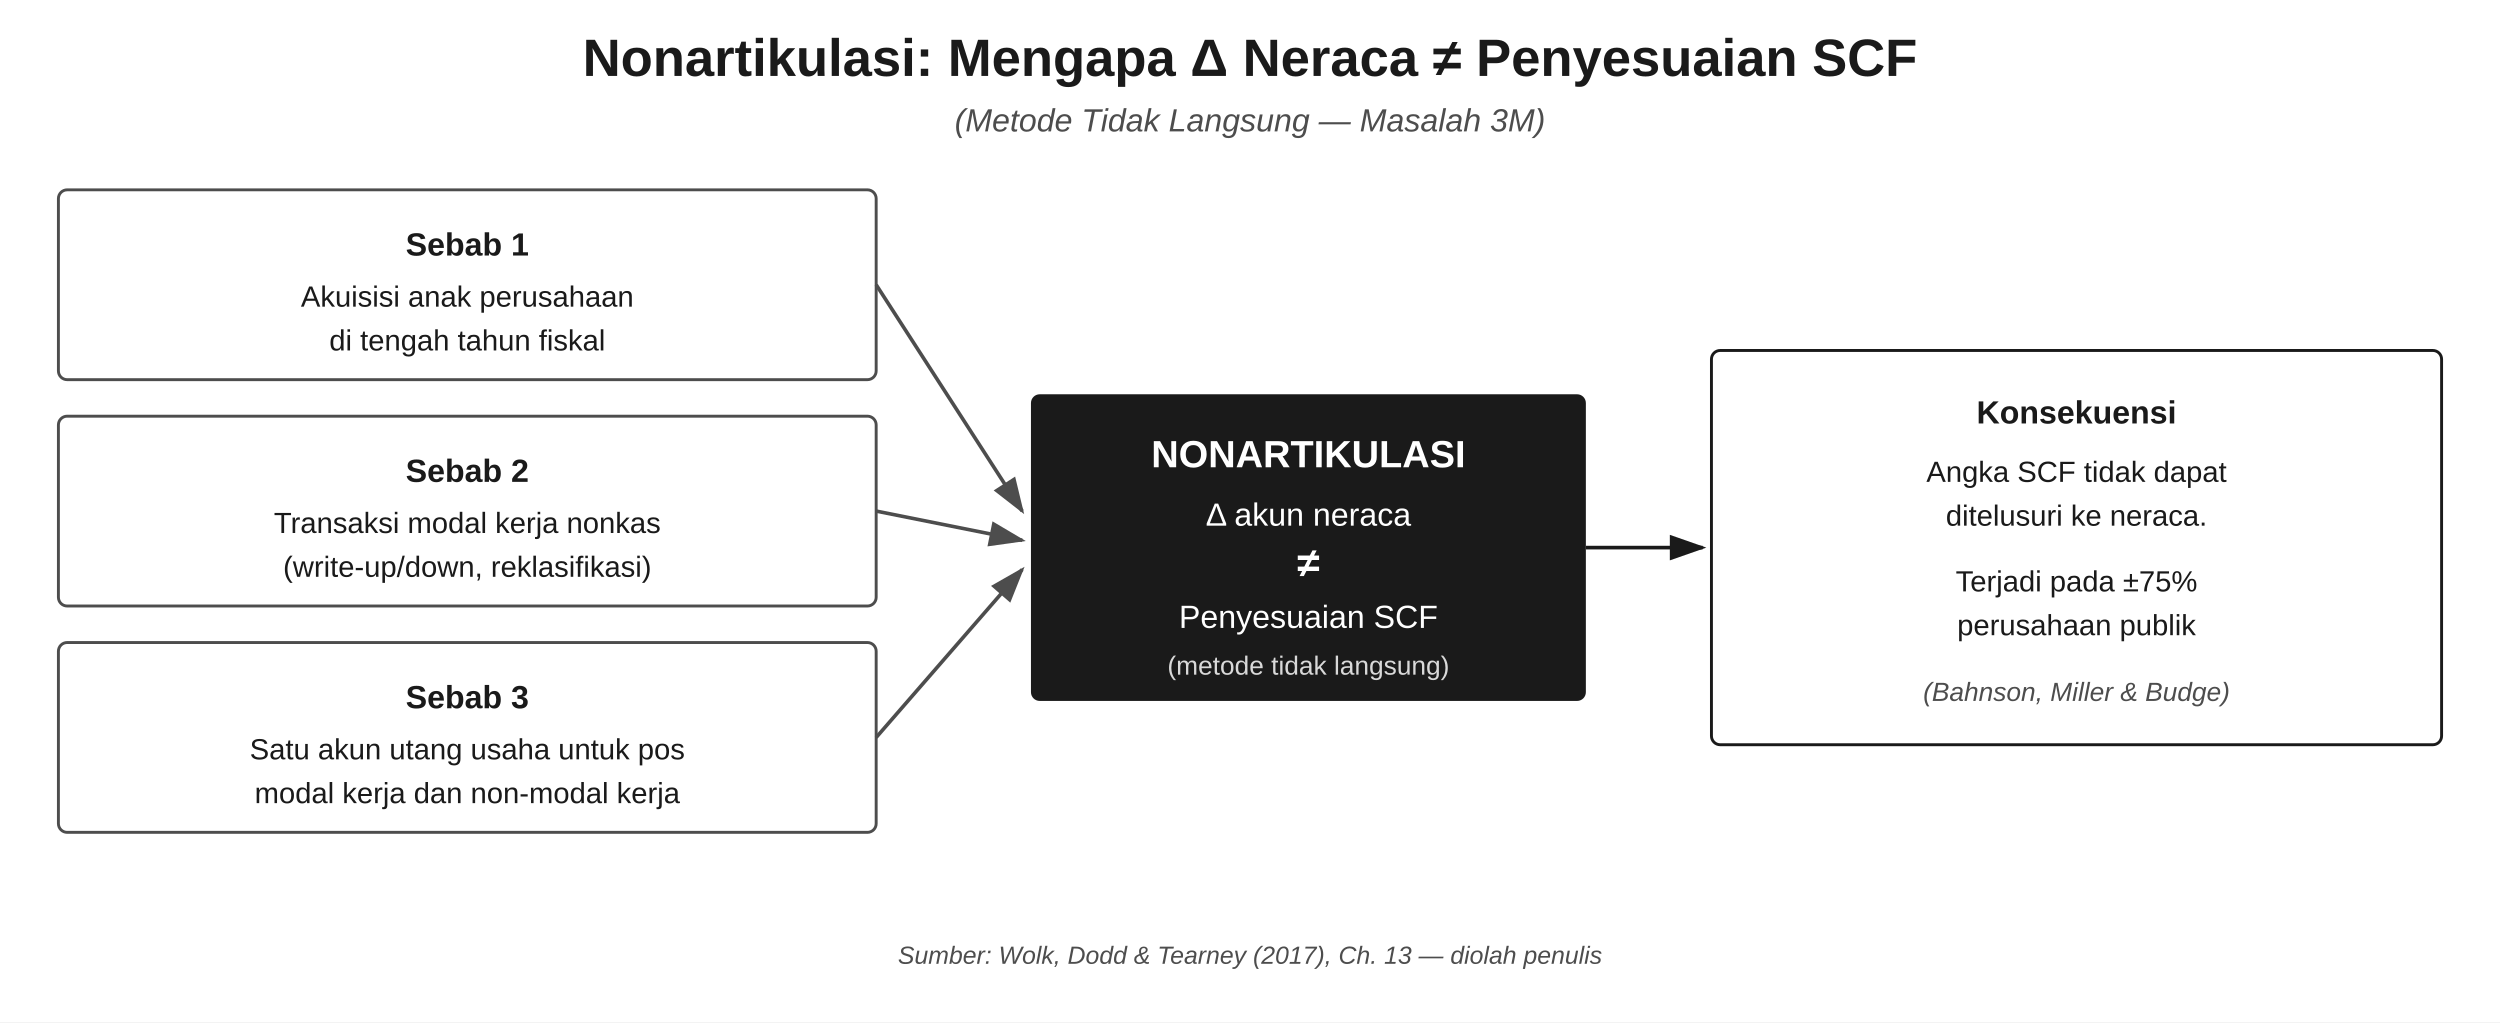
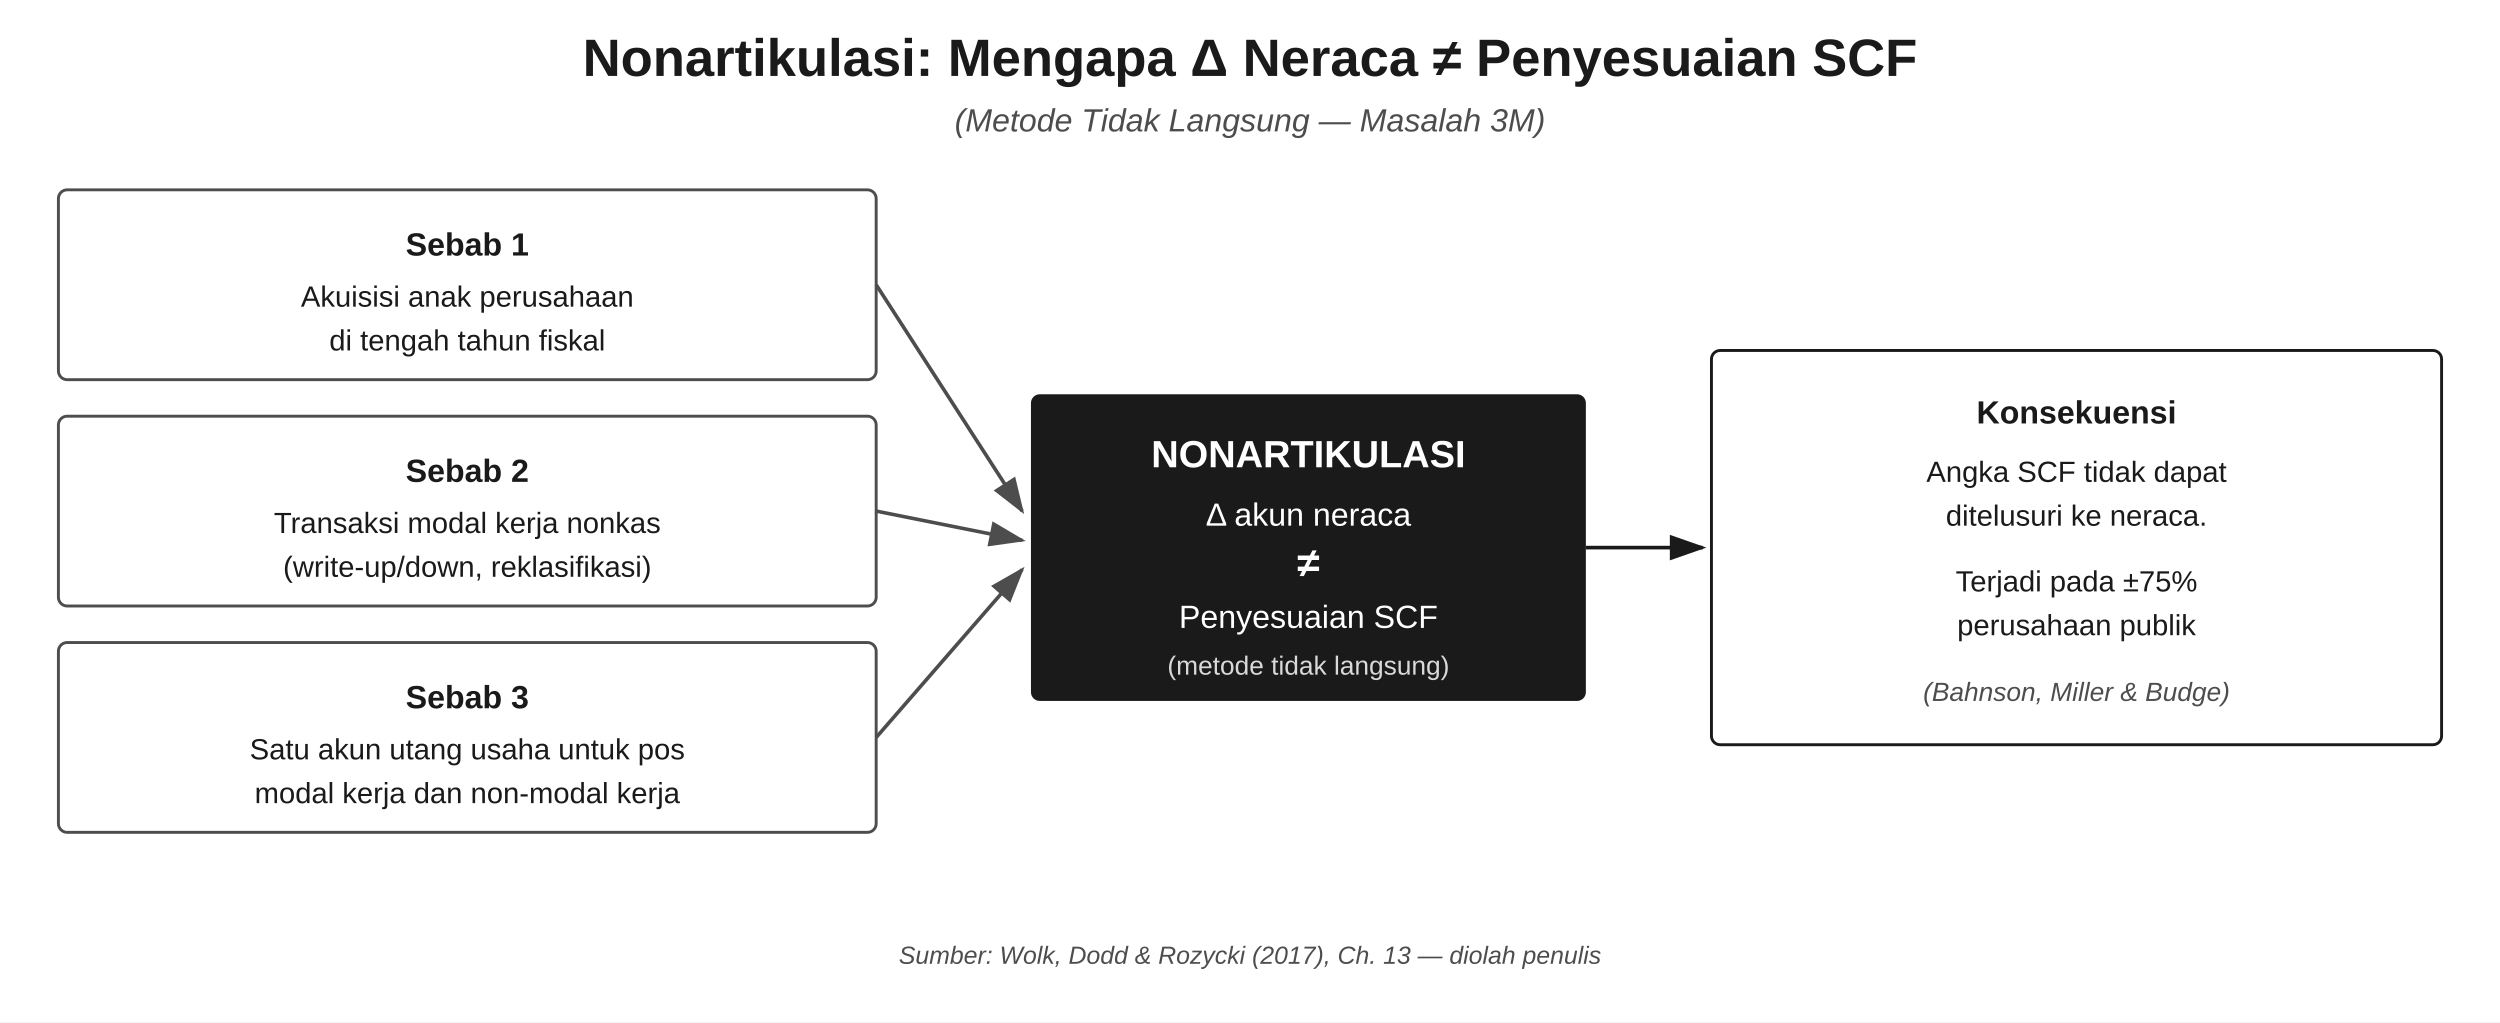
<svg xmlns="http://www.w3.org/2000/svg" viewBox="0 0 1712 700" width="1712" height="700">
  <rect width="1712" height="700" fill="white" />
  <text x="856" y="52" text-anchor="middle" font-family="Calibri, Arial, sans-serif" font-size="36" font-weight="bold" fill="#1a1a1a">Nonartikulasi: Mengapa Δ Neraca ≠ Penyesuaian SCF</text>
  <text x="856" y="90" text-anchor="middle" font-family="Calibri, Arial, sans-serif" font-size="22" font-style="italic" fill="#4d4d4d">(Metode Tidak Langsung — Masalah 3M)</text>
  <rect x="40" y="130" width="560" height="130" rx="6" ry="6" fill="white" stroke="#4d4d4d" stroke-width="2" />
  <text x="320" y="175" text-anchor="middle" font-family="Calibri, Arial, sans-serif" font-size="22" font-weight="bold" fill="#1a1a1a">Sebab 1</text>
  <text x="320" y="210" text-anchor="middle" font-family="Calibri, Arial, sans-serif" font-size="20" fill="#1a1a1a">Akuisisi anak perusahaan</text>
  <text x="320" y="240" text-anchor="middle" font-family="Calibri, Arial, sans-serif" font-size="20" fill="#1a1a1a">di tengah tahun fiskal</text>
  <rect x="40" y="285" width="560" height="130" rx="6" ry="6" fill="white" stroke="#4d4d4d" stroke-width="2" />
  <text x="320" y="330" text-anchor="middle" font-family="Calibri, Arial, sans-serif" font-size="22" font-weight="bold" fill="#1a1a1a">Sebab 2</text>
  <text x="320" y="365" text-anchor="middle" font-family="Calibri, Arial, sans-serif" font-size="20" fill="#1a1a1a">Transaksi modal kerja nonkas</text>
  <text x="320" y="395" text-anchor="middle" font-family="Calibri, Arial, sans-serif" font-size="20" fill="#1a1a1a">(write-up/down, reklasifikasi)</text>
  <rect x="40" y="440" width="560" height="130" rx="6" ry="6" fill="white" stroke="#4d4d4d" stroke-width="2" />
  <text x="320" y="485" text-anchor="middle" font-family="Calibri, Arial, sans-serif" font-size="22" font-weight="bold" fill="#1a1a1a">Sebab 3</text>
  <text x="320" y="520" text-anchor="middle" font-family="Calibri, Arial, sans-serif" font-size="20" fill="#1a1a1a">Satu akun utang usaha untuk pos</text>
  <text x="320" y="550" text-anchor="middle" font-family="Calibri, Arial, sans-serif" font-size="20" fill="#1a1a1a">modal kerja dan non-modal kerja</text>
  <line x1="600" y1="195" x2="700" y2="350" stroke="#4d4d4d" stroke-width="2.5" marker-end="url(#arrowhead)" />
  <line x1="600" y1="350" x2="700" y2="370" stroke="#4d4d4d" stroke-width="2.5" marker-end="url(#arrowhead)" />
  <line x1="600" y1="505" x2="700" y2="390" stroke="#4d4d4d" stroke-width="2.5" marker-end="url(#arrowhead)" />
  <defs>
    <marker id="arrowhead" markerWidth="10" markerHeight="7" refX="9" refY="3.5" orient="auto">
      <polygon points="0 0, 10 3.5, 0 7" fill="#4d4d4d" />
    </marker>
    <marker id="arrowhead2" markerWidth="10" markerHeight="7" refX="9" refY="3.5" orient="auto">
      <polygon points="0 0, 10 3.5, 0 7" fill="#1a1a1a" />
    </marker>
  </defs>
  <rect x="706" y="270" width="380" height="210" rx="6" ry="6" fill="#1a1a1a" />
  <text x="896" y="320" text-anchor="middle" font-family="Calibri, Arial, sans-serif" font-size="26" font-weight="bold" fill="white">NONARTIKULASI</text>
  <text x="896" y="360" text-anchor="middle" font-family="Calibri, Arial, sans-serif" font-size="22" fill="white">Δ akun neraca</text>
  <text x="896" y="395" text-anchor="middle" font-family="Calibri, Arial, sans-serif" font-size="28" font-weight="bold" fill="white">≠</text>
  <text x="896" y="430" text-anchor="middle" font-family="Calibri, Arial, sans-serif" font-size="22" fill="white">Penyesuaian SCF</text>
  <text x="896" y="462" text-anchor="middle" font-family="Calibri, Arial, sans-serif" font-size="18" fill="#d9d9d9">(metode tidak langsung)</text>
  <line x1="1086" y1="375" x2="1166" y2="375" stroke="#1a1a1a" stroke-width="2.5" marker-end="url(#arrowhead2)" />
  <rect x="1172" y="240" width="500" height="270" rx="6" ry="6" fill="white" stroke="#1a1a1a" stroke-width="2" />
  <text x="1422" y="290" text-anchor="middle" font-family="Calibri, Arial, sans-serif" font-size="22" font-weight="bold" fill="#1a1a1a">Konsekuensi</text>
  <text x="1422" y="330" text-anchor="middle" font-family="Calibri, Arial, sans-serif" font-size="20" fill="#1a1a1a">Angka SCF tidak dapat</text>
  <text x="1422" y="360" text-anchor="middle" font-family="Calibri, Arial, sans-serif" font-size="20" fill="#1a1a1a">ditelusuri ke neraca.</text>
  <text x="1422" y="405" text-anchor="middle" font-family="Calibri, Arial, sans-serif" font-size="20" fill="#1a1a1a">Terjadi pada ±75%</text>
  <text x="1422" y="435" text-anchor="middle" font-family="Calibri, Arial, sans-serif" font-size="20" fill="#1a1a1a">perusahaan publik</text>
  <text x="1422" y="480" text-anchor="middle" font-family="Calibri, Arial, sans-serif" font-size="18" font-style="italic" fill="#4d4d4d">(Bahnson, Miller &amp; Budge)</text>
-   <text x="856" y="660" text-anchor="middle" font-family="Calibri, Arial, sans-serif" font-size="17" font-style="italic" fill="#4d4d4d">Sumber: Wolk, Dodd &amp; Tearney (2017), Ch. 13 — diolah penulis</text>
+   <text x="856" y="660" text-anchor="middle" font-family="Calibri, Arial, sans-serif" font-size="17" font-style="italic" fill="#4d4d4d">Sumber: Wolk, Dodd &amp; Rozycki (2017), Ch. 13 — diolah penulis</text>
</svg>
